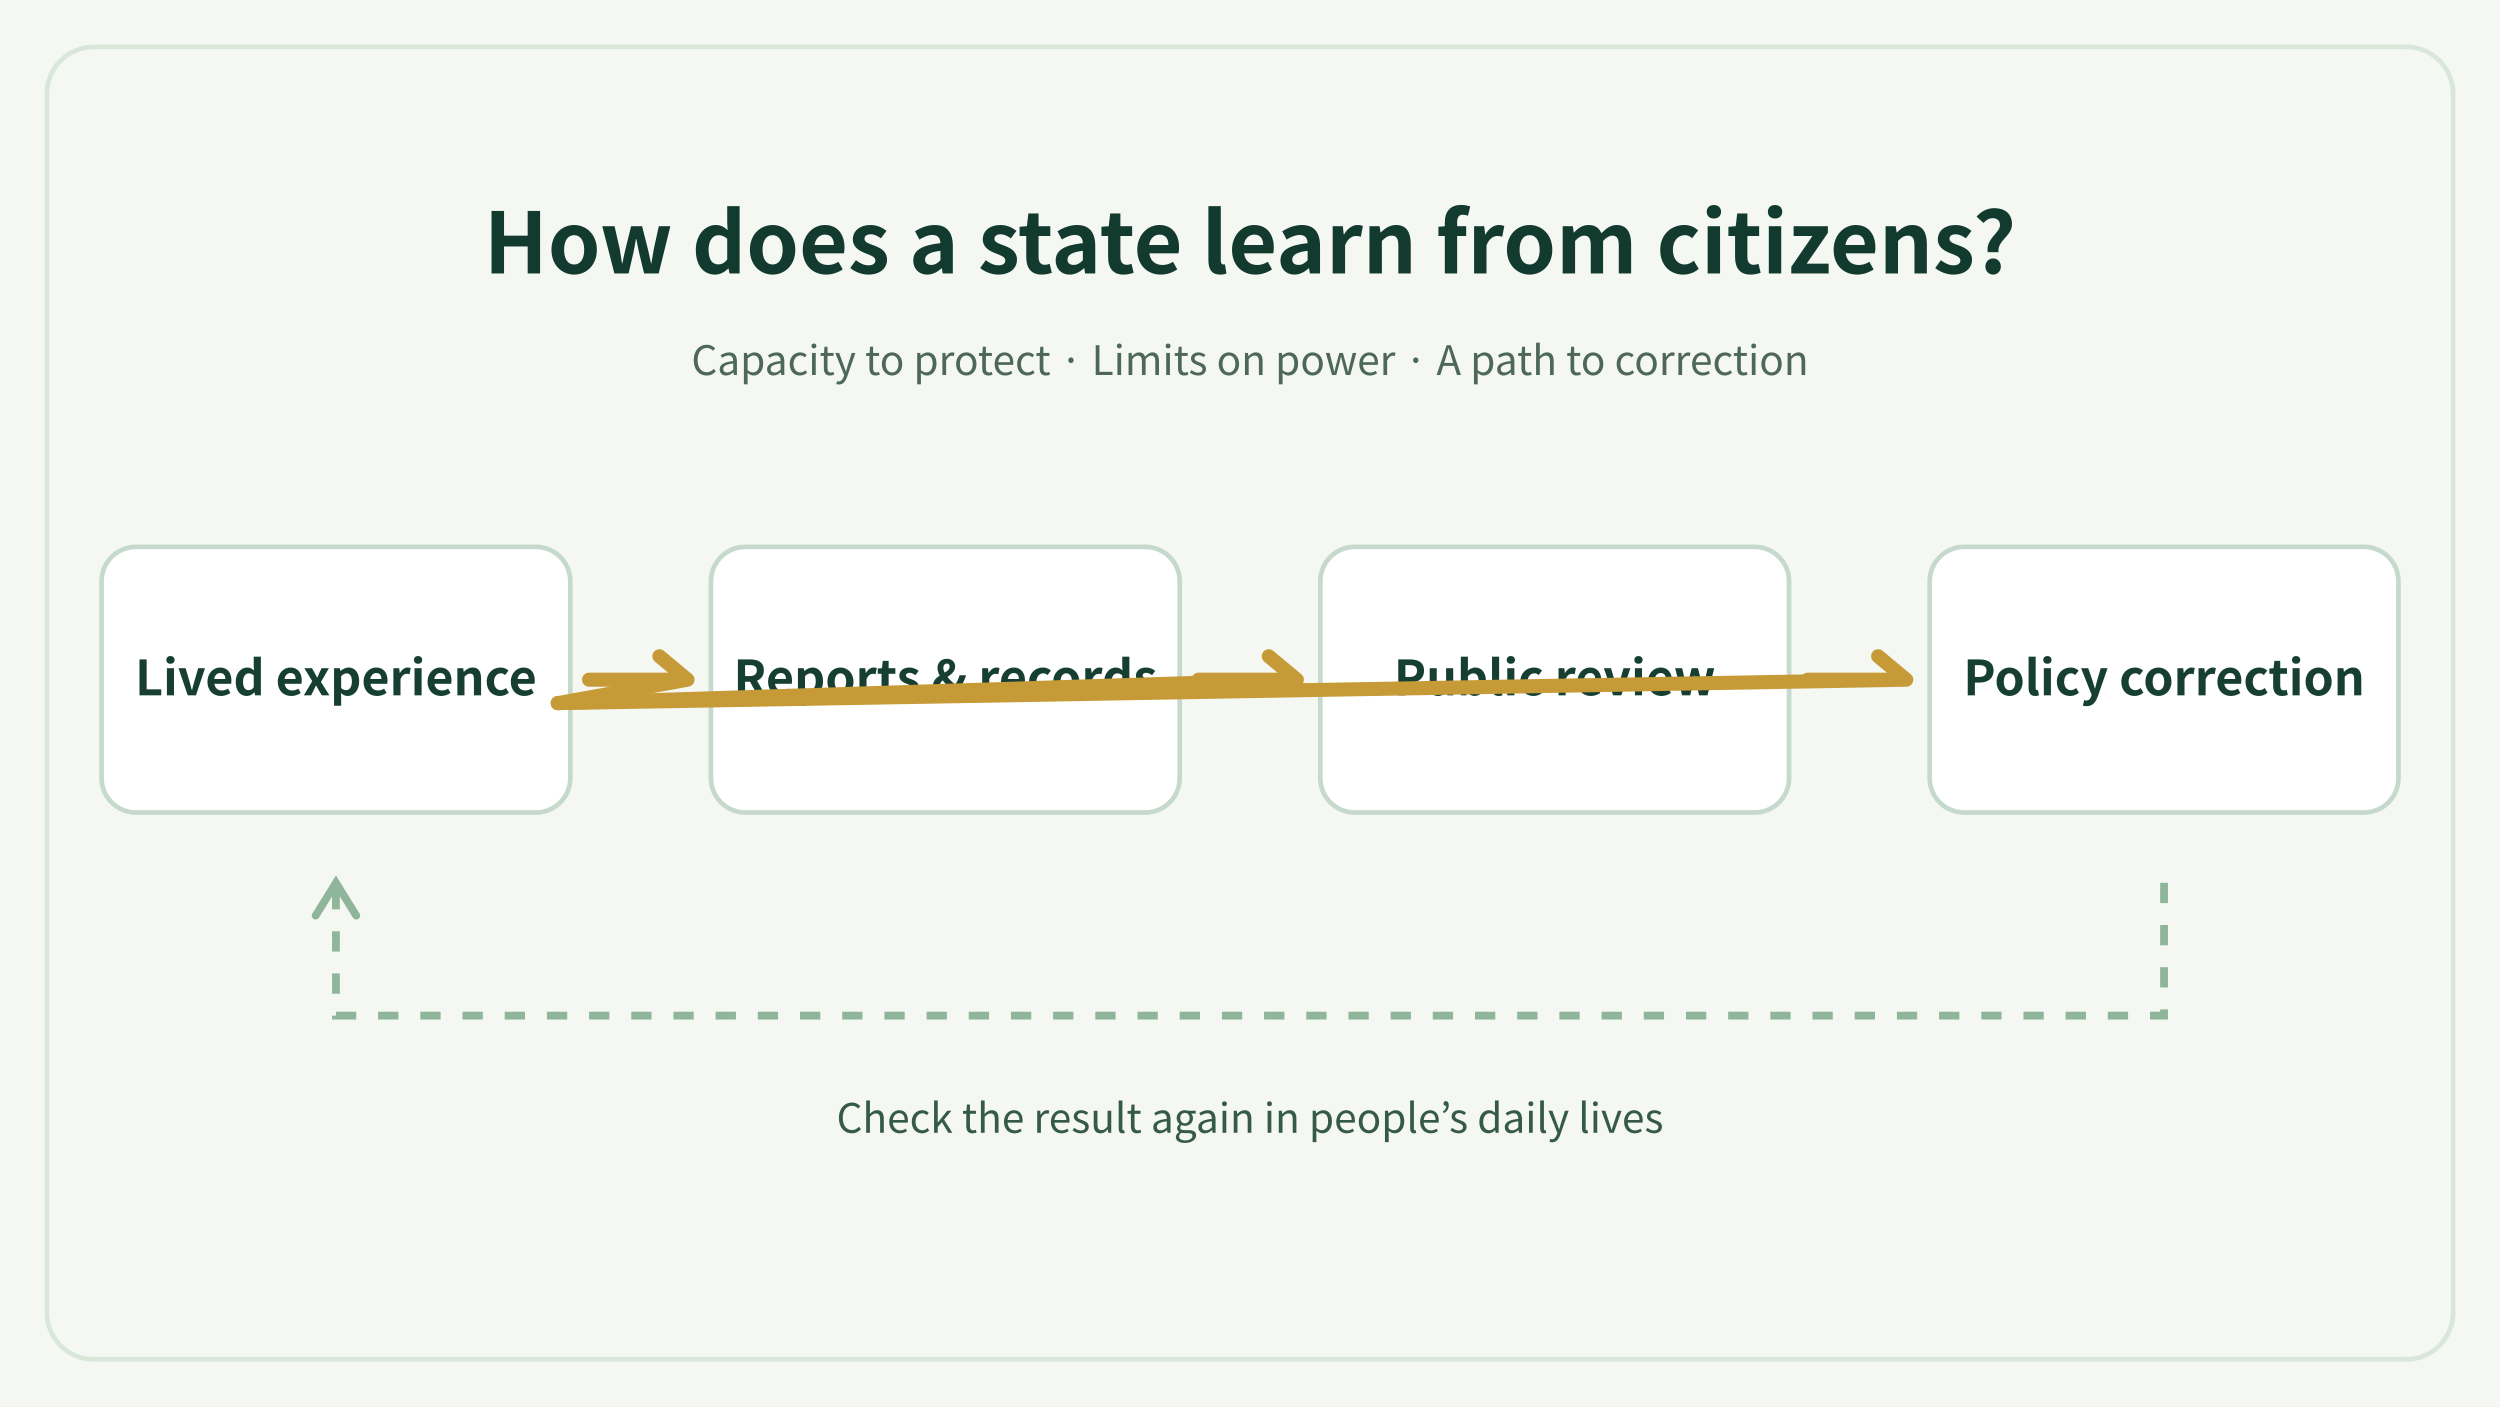
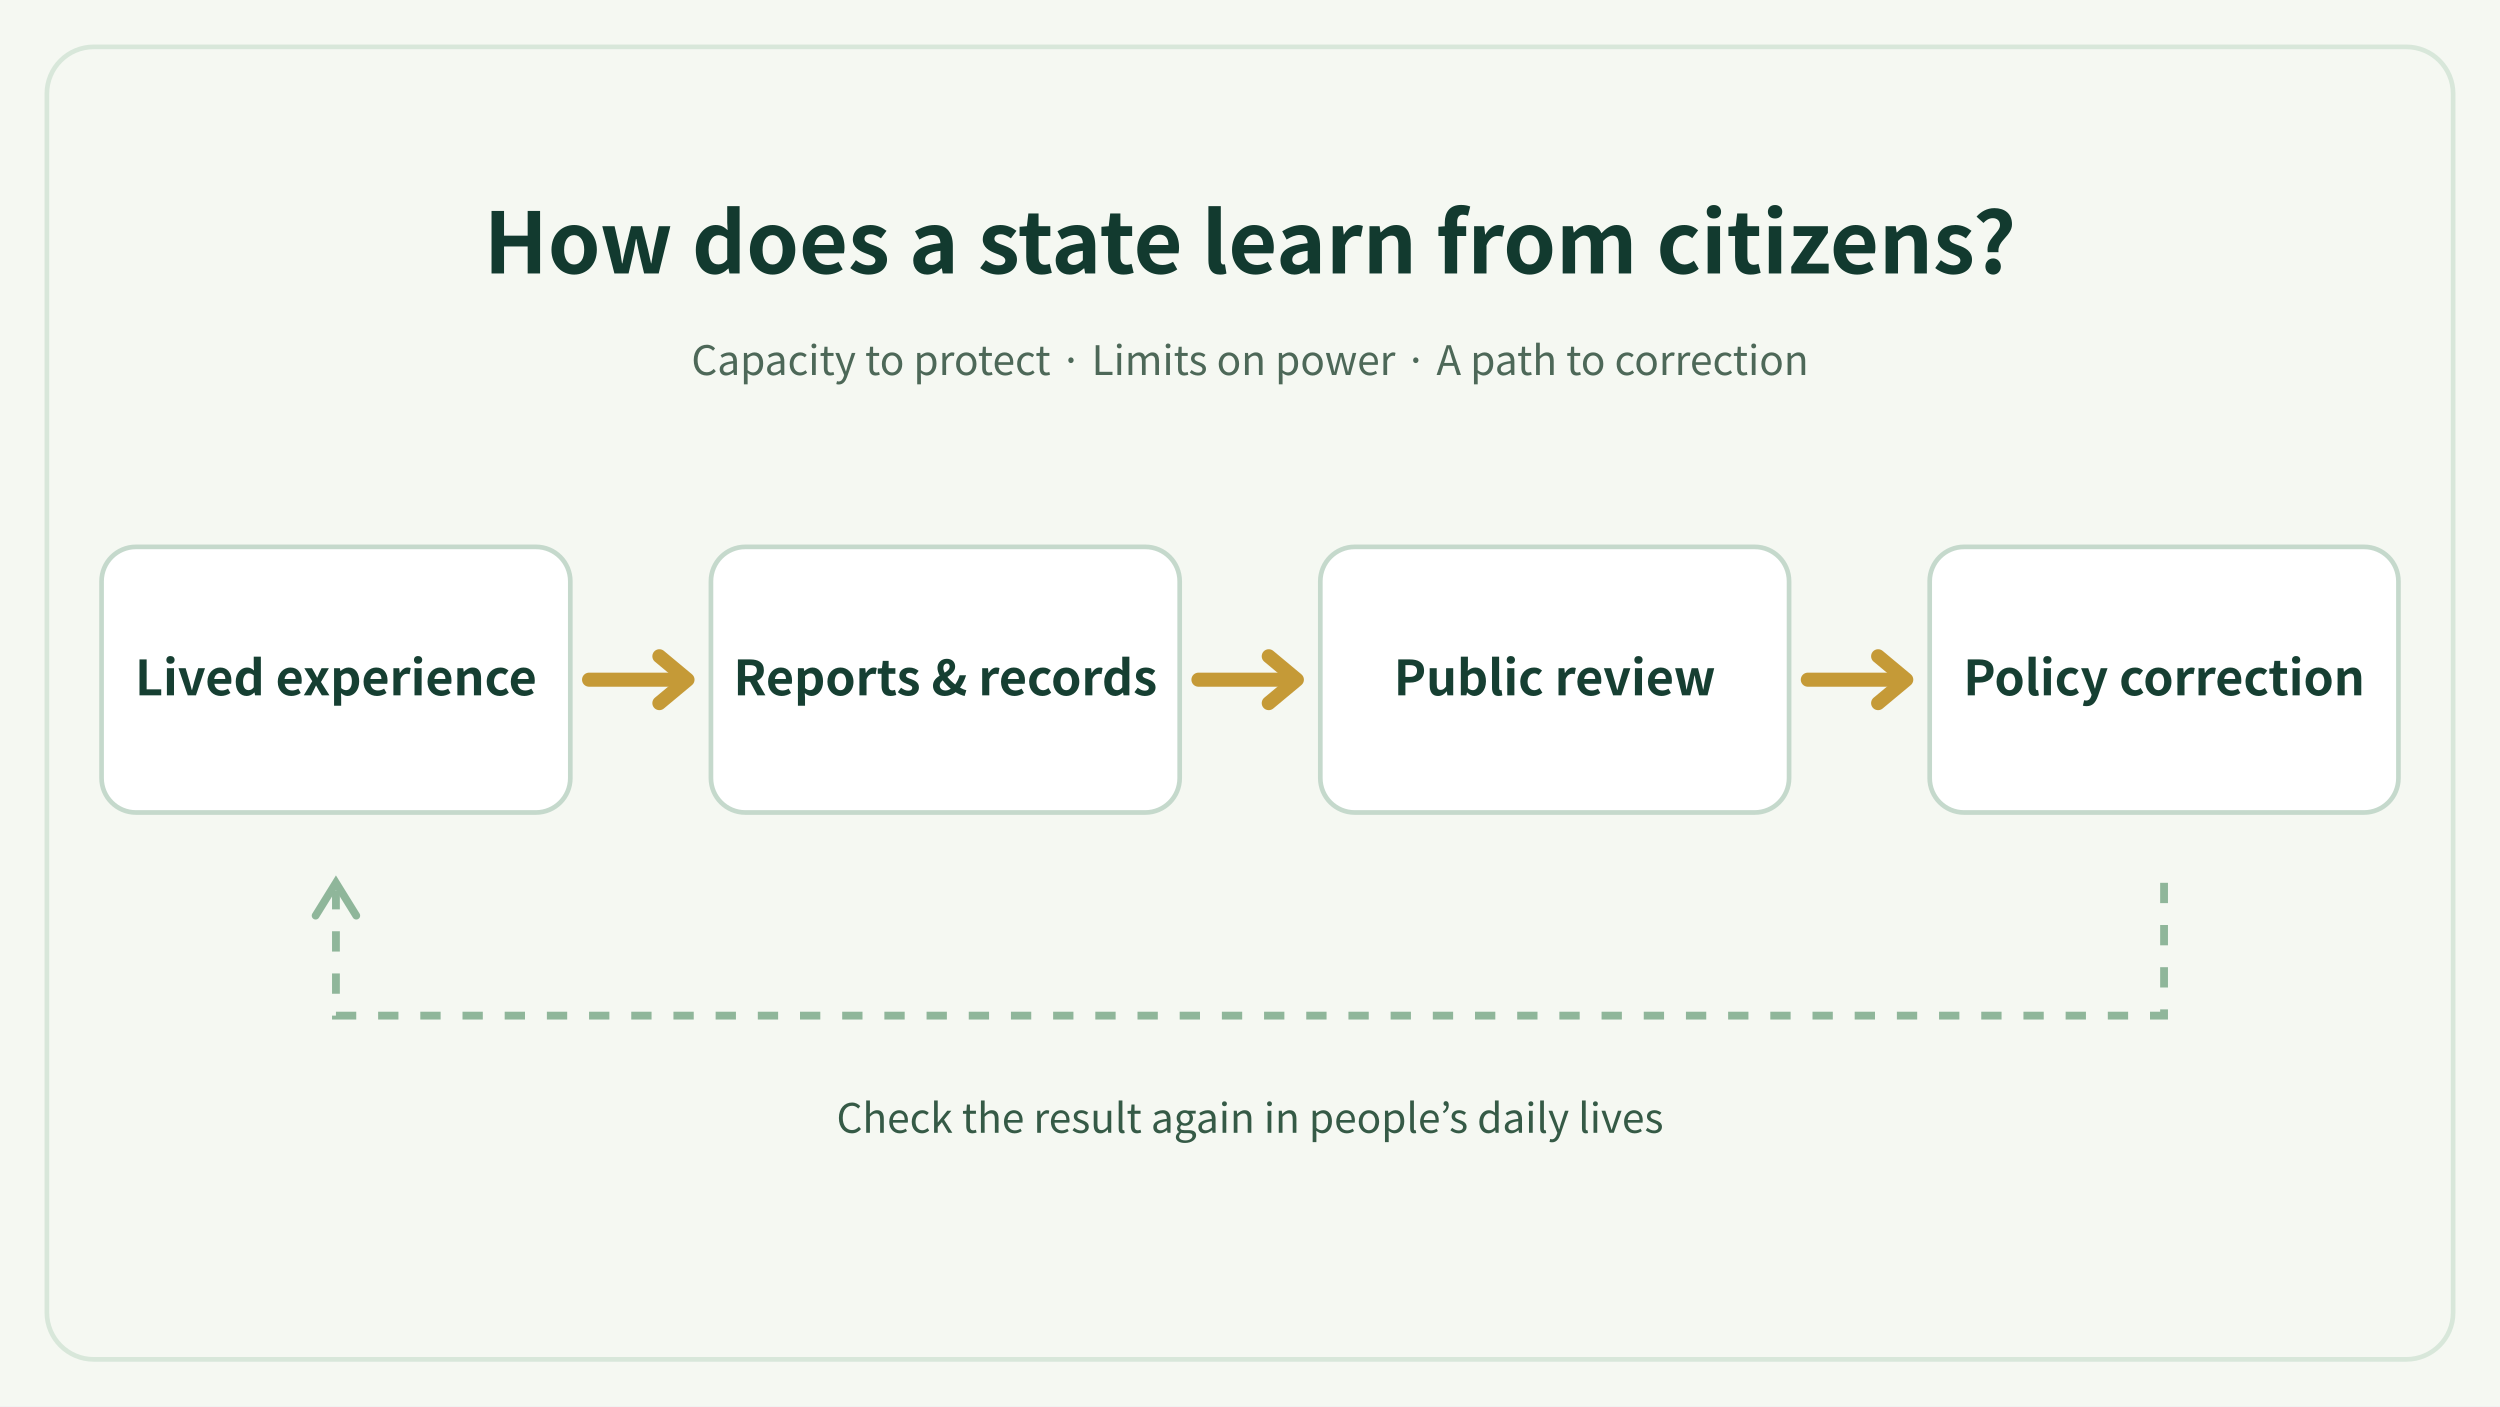
<svg xmlns="http://www.w3.org/2000/svg" width="1600" height="900" viewBox="0 0 1600 900">
  <rect width="1600" height="900" fill="#f5f8f2" />
  <rect x="30" y="30" width="1540" height="840" rx="30" fill="none" stroke="#d8e7da" stroke-width="3" />
  <text x="800" y="175" text-anchor="middle" font-family="Noto Sans CJK KR,Arial,sans-serif" font-size="54" font-weight="800" fill="#123a2f">How does a state learn from citizens?</text>
  <text x="800" y="240" text-anchor="middle" font-family="Noto Sans CJK KR,Arial,sans-serif" font-size="26" fill="#4d6858">Capacity to protect · Limits on power · A path to correction</text>
  <g font-family="Noto Sans CJK KR,Arial,sans-serif">
    <rect x="65" y="350" width="300" height="170" rx="22" fill="#fff" stroke="#c5d9cc" stroke-width="3" />
    <text x="215" y="445" text-anchor="middle" font-size="31" font-weight="700" fill="#163f32">Lived experience</text>
    <rect x="455" y="350" width="300" height="170" rx="22" fill="#fff" stroke="#c5d9cc" stroke-width="3" />
    <text x="605" y="445" text-anchor="middle" font-size="31" font-weight="700" fill="#163f32">Reports &amp; records</text>
    <rect x="845" y="350" width="300" height="170" rx="22" fill="#fff" stroke="#c5d9cc" stroke-width="3" />
    <text x="995" y="445" text-anchor="middle" font-size="31" font-weight="700" fill="#163f32">Public review</text>
    <rect x="1235" y="350" width="300" height="170" rx="22" fill="#fff" stroke="#c5d9cc" stroke-width="3" />
    <text x="1385" y="445" text-anchor="middle" font-size="31" font-weight="700" fill="#163f32">Policy correction</text>
    <path d="M377 435 H430" stroke="#c59a37" stroke-width="9" stroke-linecap="round" />
-     <path d="M422 420 L440 435 357 450" fill="none" stroke="#c59a37" stroke-width="9" stroke-linecap="round" stroke-linejoin="round" />
+     <path d="M422 420 L440 435 422 450" fill="none" stroke="#c59a37" stroke-width="9" stroke-linecap="round" stroke-linejoin="round" />
    <path d="M767 435 H820" stroke="#c59a37" stroke-width="9" stroke-linecap="round" />
-     <path d="M812 420 L830 435 357 450" fill="none" stroke="#c59a37" stroke-width="9" stroke-linecap="round" stroke-linejoin="round" />
+     <path d="M812 420 L830 435 812 450" fill="none" stroke="#c59a37" stroke-width="9" stroke-linecap="round" stroke-linejoin="round" />
    <path d="M1157 435 H1210" stroke="#c59a37" stroke-width="9" stroke-linecap="round" />
-     <path d="M1202 420 L1220 435 357 450" fill="none" stroke="#c59a37" stroke-width="9" stroke-linecap="round" stroke-linejoin="round" />
+     <path d="M1202 420 L1220 435 1202 450" fill="none" stroke="#c59a37" stroke-width="9" stroke-linecap="round" stroke-linejoin="round" />
  </g>
  <path d="M1385 565 V650 H215 V570" fill="none" stroke="#8fb69a" stroke-width="5" stroke-dasharray="13 14" />
  <path d="M202 586 L215 565 228 586" fill="none" stroke="#8fb69a" stroke-width="5" stroke-linecap="round" />
  <text x="800" y="725" text-anchor="middle" font-family="Noto Sans CJK KR,Arial,sans-serif" font-size="26" fill="#355a46">Check the result again in people’s daily lives</text>
</svg>
